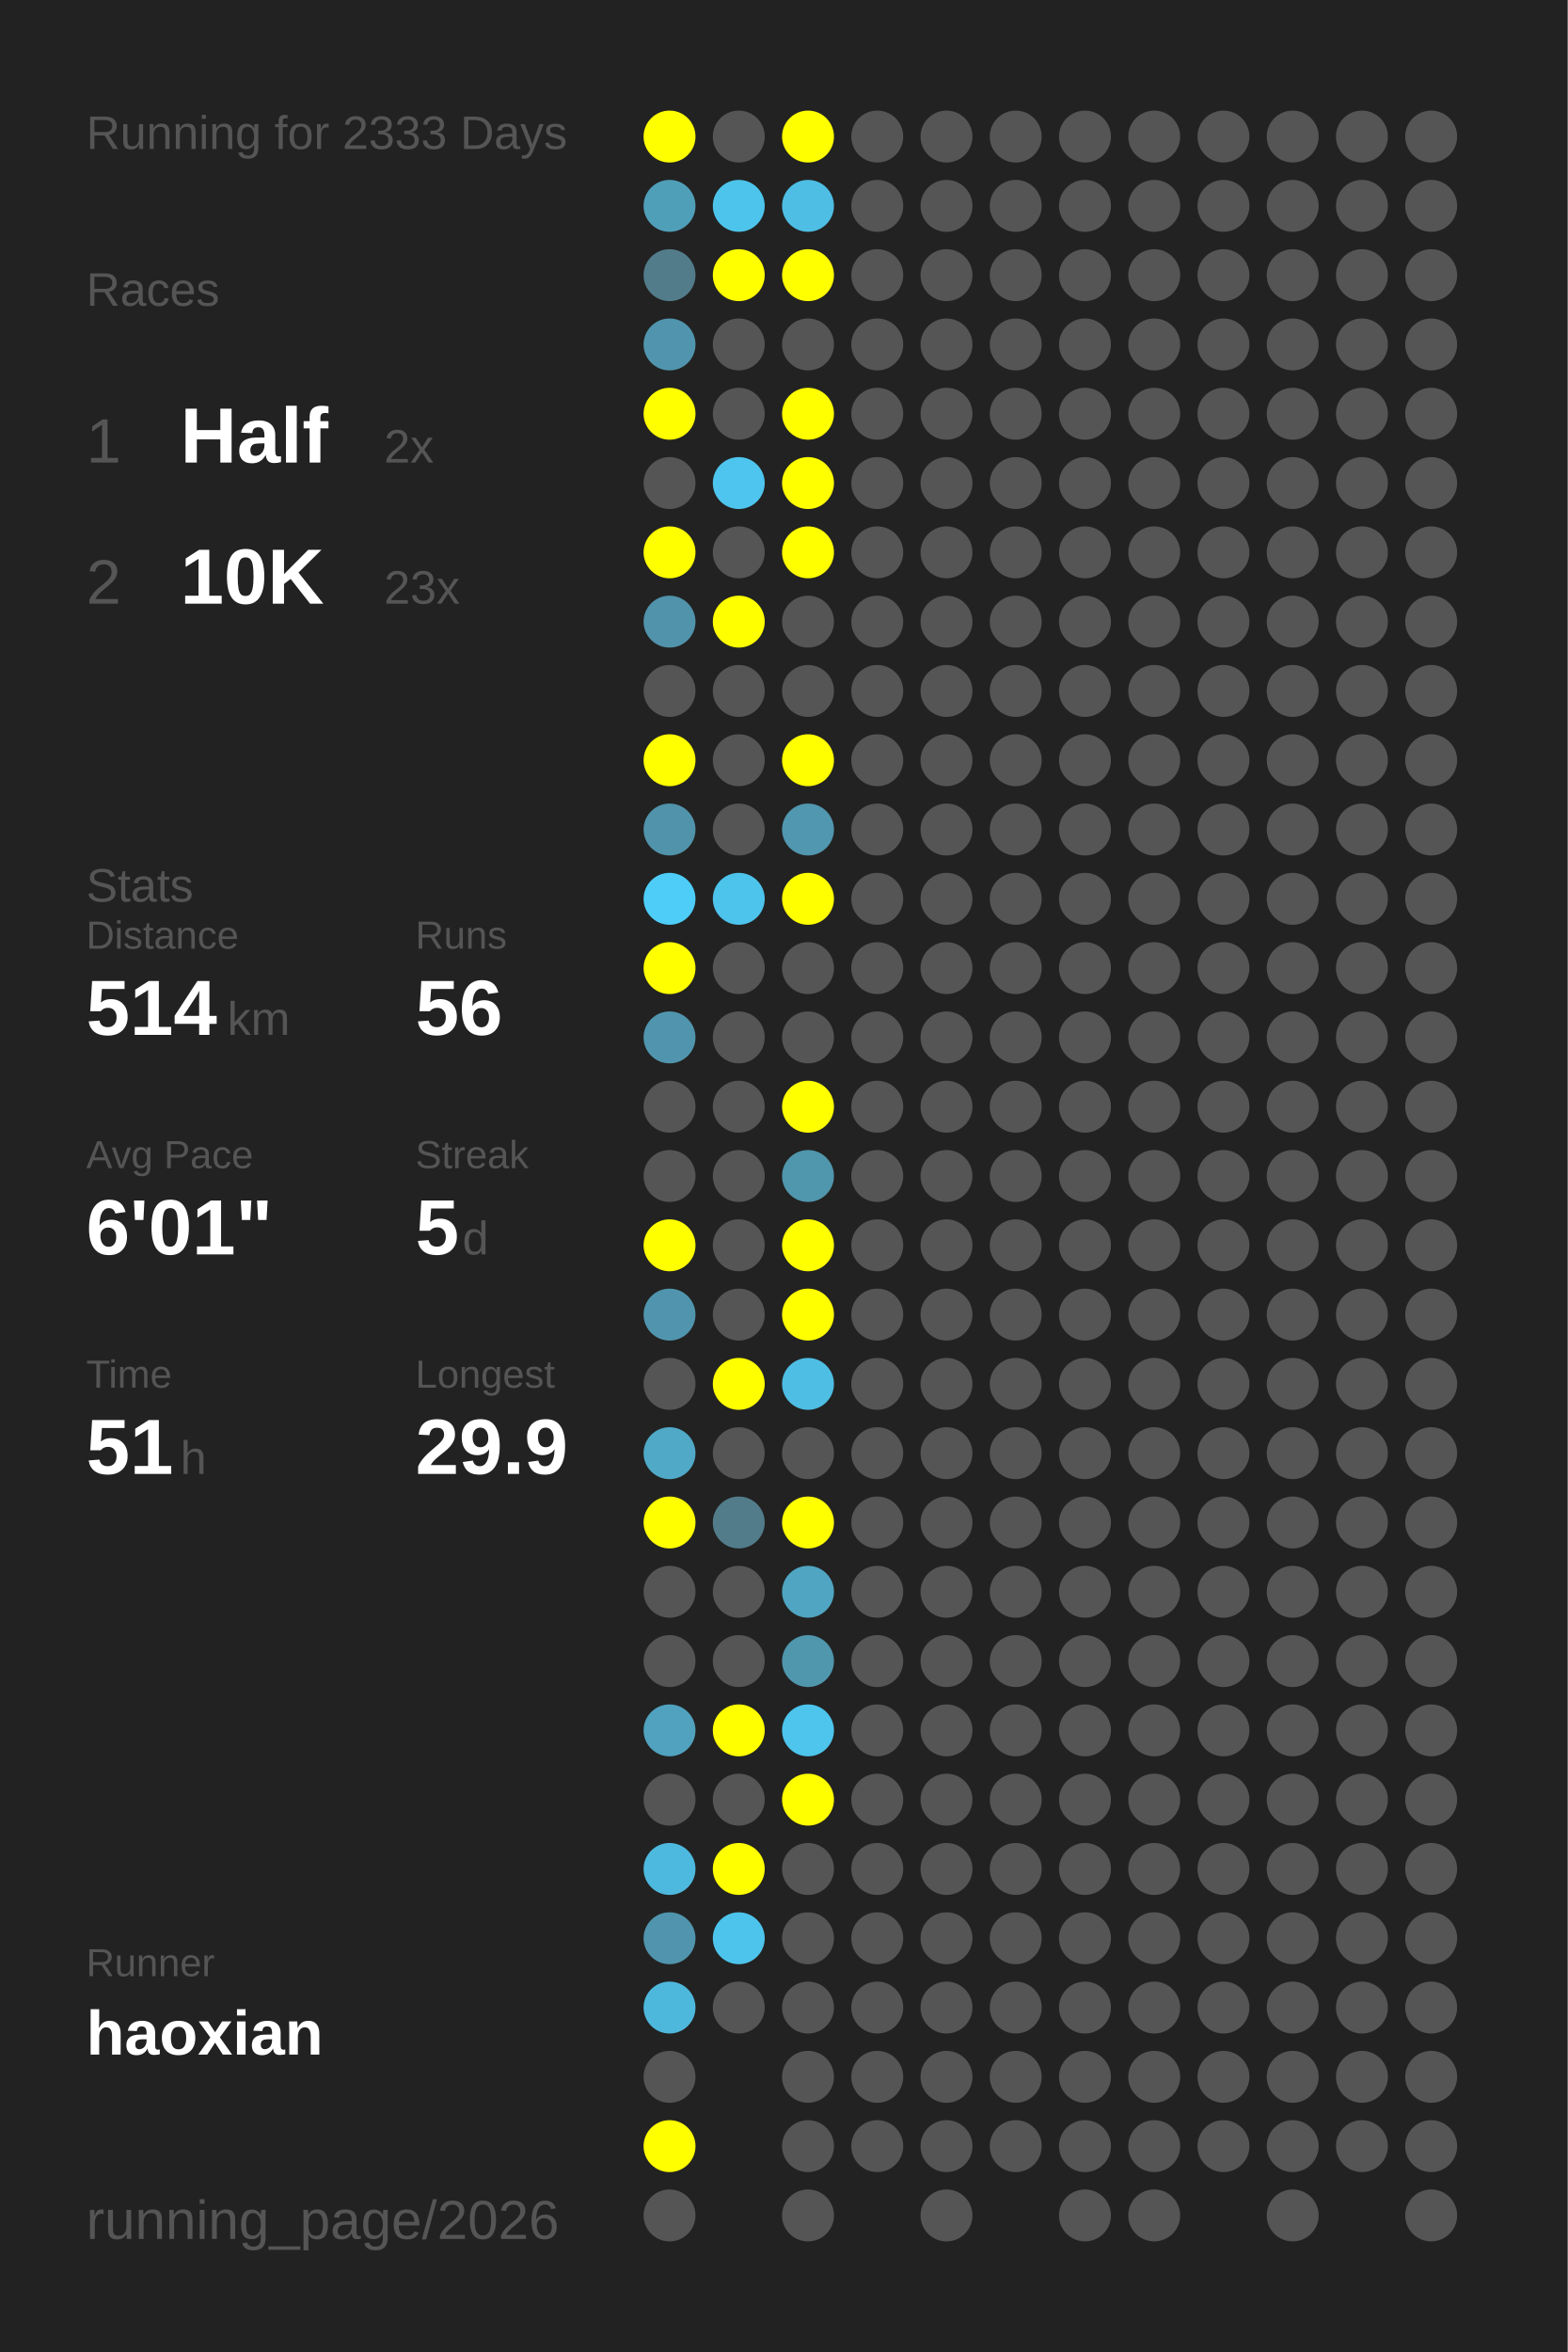
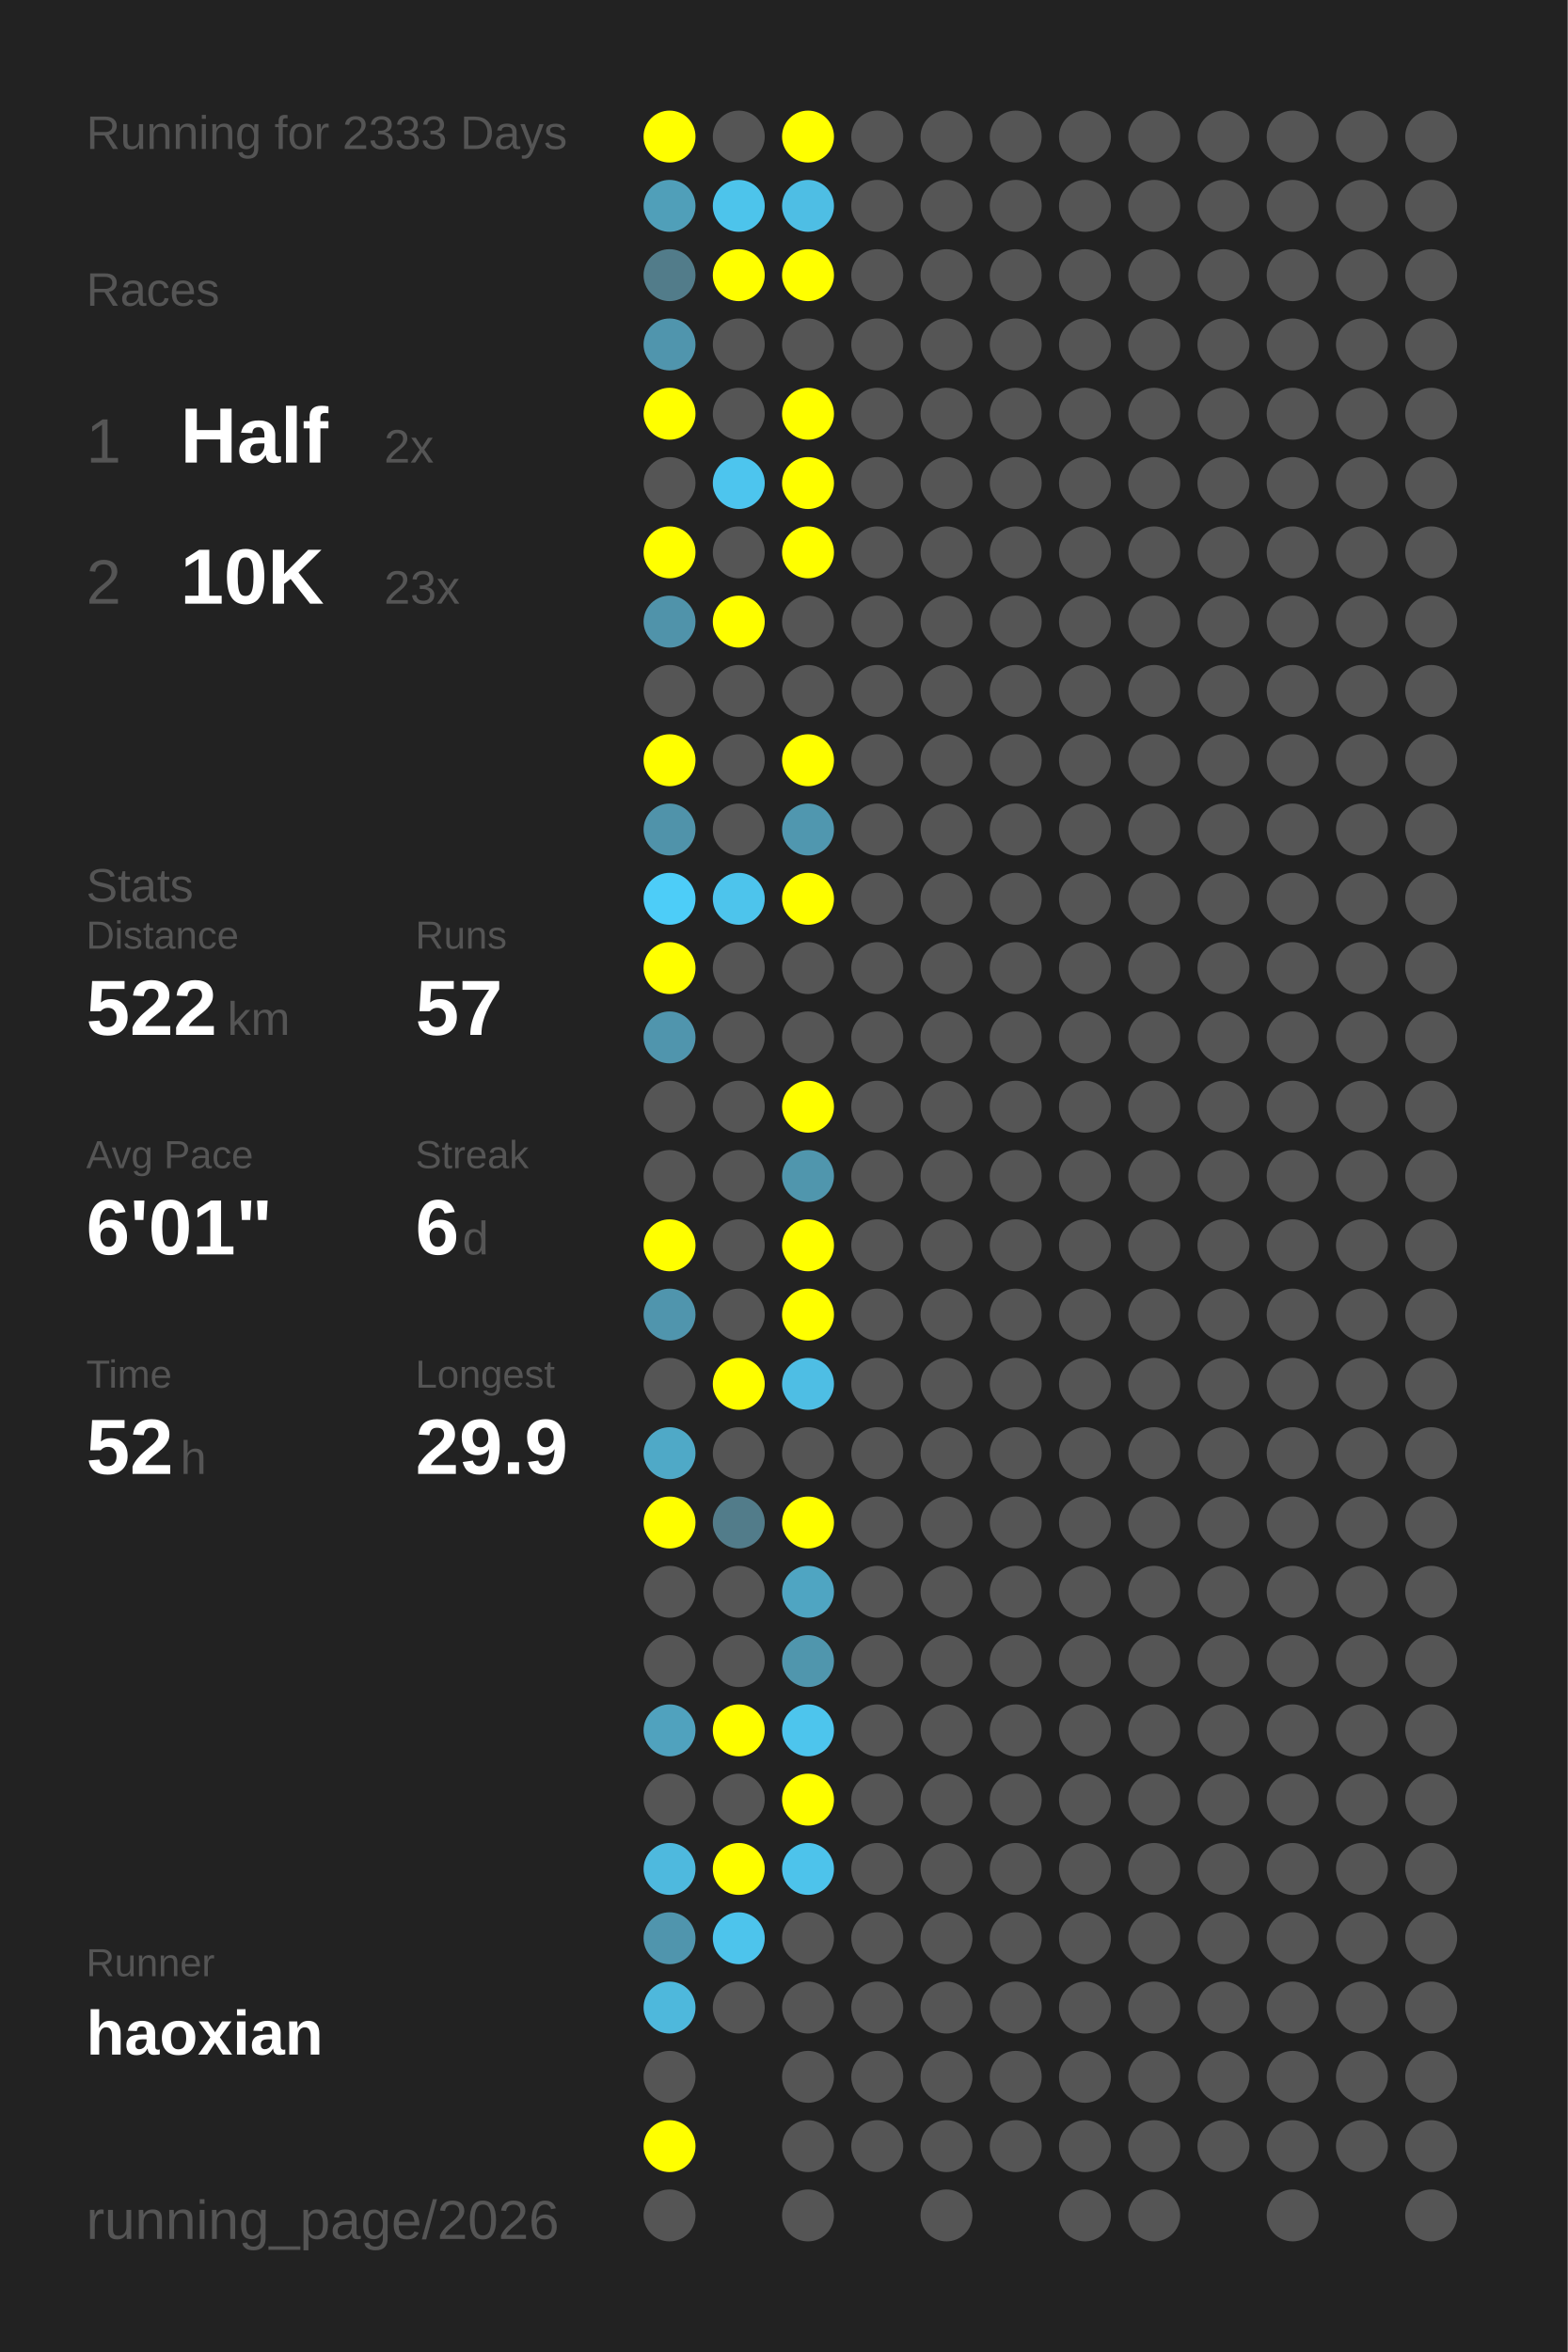
<svg xmlns="http://www.w3.org/2000/svg" baseProfile="full" height="300mm" version="1.1" viewBox="0,0,200,300" width="200mm">
  <defs />
  <rect fill="#222222" height="300" width="200" x="0" y="0" />
  <text fill="#555555" style="font-size:6px; font-family:Arial;" x="11" y="19">Running for 2333 Days</text>
  <text fill="#555555" style="font-size:6px; font-family:Arial;" x="11" y="39">Races</text>
  <text fill="#555555" style="font-size:8px; font-family:Arial;" x="11" y="59">1</text>
  <text fill="#FFFFFF" style="font-size:10px; font-family:Arial; font-weight:bold;" x="23" y="59">Half</text>
  <text fill="#555555" style="font-size:6px; font-family:Arial;" x="49" y="59">2x</text>
  <text fill="#555555" style="font-size:8px; font-family:Arial;" x="11" y="77">2</text>
  <text fill="#FFFFFF" style="font-size:10px; font-family:Arial; font-weight:bold;" x="23" y="77">10K</text>
  <text fill="#555555" style="font-size:6px; font-family:Arial;" x="49" y="77">23x</text>
  <text fill="#555555" style="font-size:6px; font-family:Arial;" x="11" y="115">Stats</text>
  <text fill="#555555" style="font-size:5px; font-family:Arial;" x="11" y="121">Distance</text>
-   <text fill="#FFFFFF" style="font-size:10px; font-family:Arial; font-weight:bold;" x="11" y="132">514</text>
+   <text fill="#FFFFFF" style="font-size:10px; font-family:Arial; font-weight:bold;" x="11" y="132">522</text>
  <text fill="#555555" style="font-size:6px; font-family:Arial;" x="29" y="132">km</text>
  <text fill="#555555" style="font-size:5px; font-family:Arial;" x="53" y="121">Runs</text>
-   <text fill="#FFFFFF" style="font-size:10px; font-family:Arial; font-weight:bold;" x="53" y="132">56</text>
+   <text fill="#FFFFFF" style="font-size:10px; font-family:Arial; font-weight:bold;" x="53" y="132">57</text>
  <text fill="#555555" style="font-size:5px; font-family:Arial;" x="11" y="149">Avg Pace</text>
  <text fill="#FFFFFF" style="font-size:10px; font-family:Arial; font-weight:bold;" x="11" y="160">6'01"</text>
  <text fill="#555555" style="font-size:5px; font-family:Arial;" x="53" y="149">Streak</text>
-   <text fill="#FFFFFF" style="font-size:10px; font-family:Arial; font-weight:bold;" x="53" y="160">5</text>
+   <text fill="#FFFFFF" style="font-size:10px; font-family:Arial; font-weight:bold;" x="53" y="160">6</text>
  <text fill="#555555" style="font-size:6px; font-family:Arial;" x="59" y="160">d</text>
  <text fill="#555555" style="font-size:5px; font-family:Arial;" x="11" y="177">Time</text>
-   <text fill="#FFFFFF" style="font-size:10px; font-family:Arial; font-weight:bold;" x="11" y="188">51</text>
+   <text fill="#FFFFFF" style="font-size:10px; font-family:Arial; font-weight:bold;" x="11" y="188">52</text>
  <text fill="#555555" style="font-size:6px; font-family:Arial;" x="23" y="188">h</text>
  <text fill="#555555" style="font-size:5px; font-family:Arial;" x="53" y="177">Longest</text>
  <text fill="#FFFFFF" style="font-size:10px; font-family:Arial; font-weight:bold;" x="53" y="188">29.9</text>
  <text fill="#555555" style="font-size:5px; font-family:Arial;" x="11" y="252.065">Runner</text>
  <text fill="#FFFFFF" style="font-size:8px; font-family:Arial; font-weight:bold;" x="11" y="262.065">haoxian</text>
  <text fill="#555555" style="font-size:7px; font-family:Arial;" x="11" y="285.581">running_page/2026</text>
  <circle cx="85.417" cy="17.419" fill="#FFFF00" r="3.312" />
  <circle cx="85.417" cy="26.258" fill="#509fb9" r="3.312" />
  <circle cx="85.417" cy="35.097" fill="#527c8a" r="3.312" />
  <circle cx="85.417" cy="43.935" fill="#5095ad" r="3.312" />
  <circle cx="85.417" cy="52.774" fill="#FFFF00" r="3.312" />
  <circle cx="85.417" cy="61.613" fill="#555555" r="3.312" />
  <circle cx="85.417" cy="70.452" fill="#FFFF00" r="3.312" />
  <circle cx="85.417" cy="79.29" fill="#5093aa" r="3.312" />
  <circle cx="85.417" cy="88.129" fill="#555555" r="3.312" />
  <circle cx="85.417" cy="96.968" fill="#FFFF00" r="3.312" />
  <circle cx="85.417" cy="105.806" fill="#5093aa" r="3.312" />
  <circle cx="85.417" cy="114.645" fill="#4dcdf8" r="3.312" />
  <circle cx="85.417" cy="123.484" fill="#FFFF00" r="3.312" />
  <circle cx="85.417" cy="132.323" fill="#5095ad" r="3.312" />
  <circle cx="85.417" cy="141.161" fill="#555555" r="3.312" />
  <circle cx="85.417" cy="150" fill="#555555" r="3.312" />
  <circle cx="85.417" cy="158.839" fill="#FFFF00" r="3.312" />
  <circle cx="85.417" cy="167.677" fill="#5095ad" r="3.312" />
  <circle cx="85.417" cy="176.516" fill="#555555" r="3.312" />
  <circle cx="85.417" cy="185.355" fill="#4fa9c7" r="3.312" />
  <circle cx="85.417" cy="194.194" fill="#FFFF00" r="3.312" />
  <circle cx="85.417" cy="203.032" fill="#555555" r="3.312" />
  <circle cx="85.417" cy="211.871" fill="#555555" r="3.312" />
  <circle cx="85.417" cy="220.71" fill="#50a2be" r="3.312" />
  <circle cx="85.417" cy="229.548" fill="#555555" r="3.312" />
  <circle cx="85.417" cy="238.387" fill="#4eb9de" r="3.312" />
  <circle cx="85.417" cy="247.226" fill="#5095ad" r="3.312" />
  <circle cx="85.417" cy="256.065" fill="#4eb8dc" r="3.312" />
  <circle cx="85.417" cy="264.903" fill="#555555" r="3.312" />
  <circle cx="85.417" cy="273.742" fill="#FFFF00" r="3.312" />
  <circle cx="85.417" cy="282.581" fill="#555555" r="3.312" />
  <circle cx="94.25" cy="17.419" fill="#555555" r="3.312" />
  <circle cx="94.25" cy="26.258" fill="#4dc4eb" r="3.312" />
  <circle cx="94.25" cy="35.097" fill="#FFFF00" r="3.312" />
  <circle cx="94.25" cy="43.935" fill="#555555" r="3.312" />
  <circle cx="94.25" cy="52.774" fill="#555555" r="3.312" />
  <circle cx="94.25" cy="61.613" fill="#4dc5ee" r="3.312" />
  <circle cx="94.25" cy="70.452" fill="#555555" r="3.312" />
  <circle cx="94.25" cy="79.29" fill="#FFFF00" r="3.312" />
  <circle cx="94.25" cy="88.129" fill="#555555" r="3.312" />
  <circle cx="94.25" cy="96.968" fill="#555555" r="3.312" />
  <circle cx="94.25" cy="105.806" fill="#555555" r="3.312" />
  <circle cx="94.25" cy="114.645" fill="#4dc4ec" r="3.312" />
  <circle cx="94.25" cy="123.484" fill="#555555" r="3.312" />
  <circle cx="94.25" cy="132.323" fill="#555555" r="3.312" />
  <circle cx="94.25" cy="141.161" fill="#555555" r="3.312" />
  <circle cx="94.25" cy="150" fill="#555555" r="3.312" />
  <circle cx="94.25" cy="158.839" fill="#555555" r="3.312" />
  <circle cx="94.25" cy="167.677" fill="#555555" r="3.312" />
  <circle cx="94.25" cy="176.516" fill="#FFFF00" r="3.312" />
  <circle cx="94.25" cy="185.355" fill="#555555" r="3.312" />
  <circle cx="94.25" cy="194.194" fill="#527c8a" r="3.312" />
  <circle cx="94.25" cy="203.032" fill="#555555" r="3.312" />
  <circle cx="94.25" cy="211.871" fill="#555555" r="3.312" />
  <circle cx="94.25" cy="220.71" fill="#FFFF00" r="3.312" />
  <circle cx="94.25" cy="229.548" fill="#555555" r="3.312" />
  <circle cx="94.25" cy="238.387" fill="#FFFF00" r="3.312" />
  <circle cx="94.25" cy="247.226" fill="#4dc4ec" r="3.312" />
  <circle cx="94.25" cy="256.065" fill="#555555" r="3.312" />
  <circle cx="103.083" cy="17.419" fill="#FFFF00" r="3.312" />
  <circle cx="103.083" cy="26.258" fill="#4ebee4" r="3.312" />
  <circle cx="103.083" cy="35.097" fill="#FFFF00" r="3.312" />
  <circle cx="103.083" cy="43.935" fill="#555555" r="3.312" />
  <circle cx="103.083" cy="52.774" fill="#FFFF00" r="3.312" />
  <circle cx="103.083" cy="61.613" fill="#FFFF00" r="3.312" />
  <circle cx="103.083" cy="70.452" fill="#FFFF00" r="3.312" />
  <circle cx="103.083" cy="79.29" fill="#555555" r="3.312" />
  <circle cx="103.083" cy="88.129" fill="#555555" r="3.312" />
  <circle cx="103.083" cy="96.968" fill="#FFFF00" r="3.312" />
  <circle cx="103.083" cy="105.806" fill="#5097af" r="3.312" />
  <circle cx="103.083" cy="114.645" fill="#FFFF00" r="3.312" />
  <circle cx="103.083" cy="123.484" fill="#555555" r="3.312" />
  <circle cx="103.083" cy="132.323" fill="#555555" r="3.312" />
  <circle cx="103.083" cy="141.161" fill="#FFFF00" r="3.312" />
  <circle cx="103.083" cy="150" fill="#5096ad" r="3.312" />
  <circle cx="103.083" cy="158.839" fill="#FFFF00" r="3.312" />
  <circle cx="103.083" cy="167.677" fill="#FFFF00" r="3.312" />
  <circle cx="103.083" cy="176.516" fill="#4ebee4" r="3.312" />
  <circle cx="103.083" cy="185.355" fill="#555555" r="3.312" />
  <circle cx="103.083" cy="194.194" fill="#FFFF00" r="3.312" />
  <circle cx="103.083" cy="203.032" fill="#4fa5c2" r="3.312" />
  <circle cx="103.083" cy="211.871" fill="#5096ad" r="3.312" />
  <circle cx="103.083" cy="220.71" fill="#4dc5ed" r="3.312" />
  <circle cx="103.083" cy="229.548" fill="#FFFF00" r="3.312" />
-   <circle cx="103.083" cy="238.387" fill="#555555" r="3.312" />
+   <circle cx="103.083" cy="238.387" fill="#4dc3eb" r="3.312" />
  <circle cx="103.083" cy="247.226" fill="#555555" r="3.312" />
  <circle cx="103.083" cy="256.065" fill="#555555" r="3.312" />
  <circle cx="103.083" cy="264.903" fill="#555555" r="3.312" />
  <circle cx="103.083" cy="273.742" fill="#555555" r="3.312" />
  <circle cx="103.083" cy="282.581" fill="#555555" r="3.312" />
  <circle cx="111.917" cy="17.419" fill="#555555" r="3.312" />
  <circle cx="111.917" cy="26.258" fill="#555555" r="3.312" />
  <circle cx="111.917" cy="35.097" fill="#555555" r="3.312" />
  <circle cx="111.917" cy="43.935" fill="#555555" r="3.312" />
  <circle cx="111.917" cy="52.774" fill="#555555" r="3.312" />
  <circle cx="111.917" cy="61.613" fill="#555555" r="3.312" />
  <circle cx="111.917" cy="70.452" fill="#555555" r="3.312" />
  <circle cx="111.917" cy="79.29" fill="#555555" r="3.312" />
  <circle cx="111.917" cy="88.129" fill="#555555" r="3.312" />
  <circle cx="111.917" cy="96.968" fill="#555555" r="3.312" />
  <circle cx="111.917" cy="105.806" fill="#555555" r="3.312" />
  <circle cx="111.917" cy="114.645" fill="#555555" r="3.312" />
  <circle cx="111.917" cy="123.484" fill="#555555" r="3.312" />
  <circle cx="111.917" cy="132.323" fill="#555555" r="3.312" />
  <circle cx="111.917" cy="141.161" fill="#555555" r="3.312" />
  <circle cx="111.917" cy="150" fill="#555555" r="3.312" />
  <circle cx="111.917" cy="158.839" fill="#555555" r="3.312" />
  <circle cx="111.917" cy="167.677" fill="#555555" r="3.312" />
  <circle cx="111.917" cy="176.516" fill="#555555" r="3.312" />
  <circle cx="111.917" cy="185.355" fill="#555555" r="3.312" />
  <circle cx="111.917" cy="194.194" fill="#555555" r="3.312" />
  <circle cx="111.917" cy="203.032" fill="#555555" r="3.312" />
  <circle cx="111.917" cy="211.871" fill="#555555" r="3.312" />
  <circle cx="111.917" cy="220.71" fill="#555555" r="3.312" />
  <circle cx="111.917" cy="229.548" fill="#555555" r="3.312" />
  <circle cx="111.917" cy="238.387" fill="#555555" r="3.312" />
  <circle cx="111.917" cy="247.226" fill="#555555" r="3.312" />
  <circle cx="111.917" cy="256.065" fill="#555555" r="3.312" />
  <circle cx="111.917" cy="264.903" fill="#555555" r="3.312" />
  <circle cx="111.917" cy="273.742" fill="#555555" r="3.312" />
  <circle cx="120.75" cy="17.419" fill="#555555" r="3.312" />
  <circle cx="120.75" cy="26.258" fill="#555555" r="3.312" />
  <circle cx="120.75" cy="35.097" fill="#555555" r="3.312" />
  <circle cx="120.75" cy="43.935" fill="#555555" r="3.312" />
  <circle cx="120.75" cy="52.774" fill="#555555" r="3.312" />
  <circle cx="120.75" cy="61.613" fill="#555555" r="3.312" />
  <circle cx="120.75" cy="70.452" fill="#555555" r="3.312" />
  <circle cx="120.75" cy="79.29" fill="#555555" r="3.312" />
  <circle cx="120.75" cy="88.129" fill="#555555" r="3.312" />
  <circle cx="120.75" cy="96.968" fill="#555555" r="3.312" />
  <circle cx="120.75" cy="105.806" fill="#555555" r="3.312" />
  <circle cx="120.75" cy="114.645" fill="#555555" r="3.312" />
  <circle cx="120.75" cy="123.484" fill="#555555" r="3.312" />
  <circle cx="120.75" cy="132.323" fill="#555555" r="3.312" />
  <circle cx="120.75" cy="141.161" fill="#555555" r="3.312" />
  <circle cx="120.75" cy="150" fill="#555555" r="3.312" />
  <circle cx="120.75" cy="158.839" fill="#555555" r="3.312" />
  <circle cx="120.75" cy="167.677" fill="#555555" r="3.312" />
  <circle cx="120.75" cy="176.516" fill="#555555" r="3.312" />
  <circle cx="120.75" cy="185.355" fill="#555555" r="3.312" />
  <circle cx="120.75" cy="194.194" fill="#555555" r="3.312" />
  <circle cx="120.75" cy="203.032" fill="#555555" r="3.312" />
  <circle cx="120.75" cy="211.871" fill="#555555" r="3.312" />
  <circle cx="120.75" cy="220.71" fill="#555555" r="3.312" />
  <circle cx="120.75" cy="229.548" fill="#555555" r="3.312" />
  <circle cx="120.75" cy="238.387" fill="#555555" r="3.312" />
  <circle cx="120.75" cy="247.226" fill="#555555" r="3.312" />
  <circle cx="120.75" cy="256.065" fill="#555555" r="3.312" />
  <circle cx="120.75" cy="264.903" fill="#555555" r="3.312" />
  <circle cx="120.75" cy="273.742" fill="#555555" r="3.312" />
  <circle cx="120.75" cy="282.581" fill="#555555" r="3.312" />
  <circle cx="129.583" cy="17.419" fill="#555555" r="3.312" />
  <circle cx="129.583" cy="26.258" fill="#555555" r="3.312" />
  <circle cx="129.583" cy="35.097" fill="#555555" r="3.312" />
  <circle cx="129.583" cy="43.935" fill="#555555" r="3.312" />
  <circle cx="129.583" cy="52.774" fill="#555555" r="3.312" />
  <circle cx="129.583" cy="61.613" fill="#555555" r="3.312" />
  <circle cx="129.583" cy="70.452" fill="#555555" r="3.312" />
  <circle cx="129.583" cy="79.29" fill="#555555" r="3.312" />
  <circle cx="129.583" cy="88.129" fill="#555555" r="3.312" />
  <circle cx="129.583" cy="96.968" fill="#555555" r="3.312" />
  <circle cx="129.583" cy="105.806" fill="#555555" r="3.312" />
  <circle cx="129.583" cy="114.645" fill="#555555" r="3.312" />
  <circle cx="129.583" cy="123.484" fill="#555555" r="3.312" />
  <circle cx="129.583" cy="132.323" fill="#555555" r="3.312" />
  <circle cx="129.583" cy="141.161" fill="#555555" r="3.312" />
  <circle cx="129.583" cy="150" fill="#555555" r="3.312" />
  <circle cx="129.583" cy="158.839" fill="#555555" r="3.312" />
  <circle cx="129.583" cy="167.677" fill="#555555" r="3.312" />
  <circle cx="129.583" cy="176.516" fill="#555555" r="3.312" />
  <circle cx="129.583" cy="185.355" fill="#555555" r="3.312" />
  <circle cx="129.583" cy="194.194" fill="#555555" r="3.312" />
  <circle cx="129.583" cy="203.032" fill="#555555" r="3.312" />
  <circle cx="129.583" cy="211.871" fill="#555555" r="3.312" />
  <circle cx="129.583" cy="220.71" fill="#555555" r="3.312" />
  <circle cx="129.583" cy="229.548" fill="#555555" r="3.312" />
  <circle cx="129.583" cy="238.387" fill="#555555" r="3.312" />
  <circle cx="129.583" cy="247.226" fill="#555555" r="3.312" />
  <circle cx="129.583" cy="256.065" fill="#555555" r="3.312" />
  <circle cx="129.583" cy="264.903" fill="#555555" r="3.312" />
  <circle cx="129.583" cy="273.742" fill="#555555" r="3.312" />
  <circle cx="138.417" cy="17.419" fill="#555555" r="3.312" />
  <circle cx="138.417" cy="26.258" fill="#555555" r="3.312" />
  <circle cx="138.417" cy="35.097" fill="#555555" r="3.312" />
  <circle cx="138.417" cy="43.935" fill="#555555" r="3.312" />
  <circle cx="138.417" cy="52.774" fill="#555555" r="3.312" />
  <circle cx="138.417" cy="61.613" fill="#555555" r="3.312" />
  <circle cx="138.417" cy="70.452" fill="#555555" r="3.312" />
  <circle cx="138.417" cy="79.29" fill="#555555" r="3.312" />
  <circle cx="138.417" cy="88.129" fill="#555555" r="3.312" />
  <circle cx="138.417" cy="96.968" fill="#555555" r="3.312" />
  <circle cx="138.417" cy="105.806" fill="#555555" r="3.312" />
  <circle cx="138.417" cy="114.645" fill="#555555" r="3.312" />
  <circle cx="138.417" cy="123.484" fill="#555555" r="3.312" />
  <circle cx="138.417" cy="132.323" fill="#555555" r="3.312" />
  <circle cx="138.417" cy="141.161" fill="#555555" r="3.312" />
  <circle cx="138.417" cy="150" fill="#555555" r="3.312" />
  <circle cx="138.417" cy="158.839" fill="#555555" r="3.312" />
  <circle cx="138.417" cy="167.677" fill="#555555" r="3.312" />
  <circle cx="138.417" cy="176.516" fill="#555555" r="3.312" />
  <circle cx="138.417" cy="185.355" fill="#555555" r="3.312" />
  <circle cx="138.417" cy="194.194" fill="#555555" r="3.312" />
  <circle cx="138.417" cy="203.032" fill="#555555" r="3.312" />
  <circle cx="138.417" cy="211.871" fill="#555555" r="3.312" />
  <circle cx="138.417" cy="220.71" fill="#555555" r="3.312" />
  <circle cx="138.417" cy="229.548" fill="#555555" r="3.312" />
  <circle cx="138.417" cy="238.387" fill="#555555" r="3.312" />
  <circle cx="138.417" cy="247.226" fill="#555555" r="3.312" />
  <circle cx="138.417" cy="256.065" fill="#555555" r="3.312" />
  <circle cx="138.417" cy="264.903" fill="#555555" r="3.312" />
  <circle cx="138.417" cy="273.742" fill="#555555" r="3.312" />
  <circle cx="138.417" cy="282.581" fill="#555555" r="3.312" />
  <circle cx="147.25" cy="17.419" fill="#555555" r="3.312" />
  <circle cx="147.25" cy="26.258" fill="#555555" r="3.312" />
  <circle cx="147.25" cy="35.097" fill="#555555" r="3.312" />
  <circle cx="147.25" cy="43.935" fill="#555555" r="3.312" />
  <circle cx="147.25" cy="52.774" fill="#555555" r="3.312" />
  <circle cx="147.25" cy="61.613" fill="#555555" r="3.312" />
  <circle cx="147.25" cy="70.452" fill="#555555" r="3.312" />
  <circle cx="147.25" cy="79.29" fill="#555555" r="3.312" />
  <circle cx="147.25" cy="88.129" fill="#555555" r="3.312" />
  <circle cx="147.25" cy="96.968" fill="#555555" r="3.312" />
  <circle cx="147.25" cy="105.806" fill="#555555" r="3.312" />
  <circle cx="147.25" cy="114.645" fill="#555555" r="3.312" />
  <circle cx="147.25" cy="123.484" fill="#555555" r="3.312" />
  <circle cx="147.25" cy="132.323" fill="#555555" r="3.312" />
  <circle cx="147.25" cy="141.161" fill="#555555" r="3.312" />
  <circle cx="147.25" cy="150" fill="#555555" r="3.312" />
  <circle cx="147.25" cy="158.839" fill="#555555" r="3.312" />
  <circle cx="147.25" cy="167.677" fill="#555555" r="3.312" />
  <circle cx="147.25" cy="176.516" fill="#555555" r="3.312" />
  <circle cx="147.25" cy="185.355" fill="#555555" r="3.312" />
  <circle cx="147.25" cy="194.194" fill="#555555" r="3.312" />
  <circle cx="147.25" cy="203.032" fill="#555555" r="3.312" />
  <circle cx="147.25" cy="211.871" fill="#555555" r="3.312" />
  <circle cx="147.25" cy="220.71" fill="#555555" r="3.312" />
  <circle cx="147.25" cy="229.548" fill="#555555" r="3.312" />
  <circle cx="147.25" cy="238.387" fill="#555555" r="3.312" />
  <circle cx="147.25" cy="247.226" fill="#555555" r="3.312" />
  <circle cx="147.25" cy="256.065" fill="#555555" r="3.312" />
  <circle cx="147.25" cy="264.903" fill="#555555" r="3.312" />
  <circle cx="147.25" cy="273.742" fill="#555555" r="3.312" />
  <circle cx="147.25" cy="282.581" fill="#555555" r="3.312" />
  <circle cx="156.083" cy="17.419" fill="#555555" r="3.312" />
  <circle cx="156.083" cy="26.258" fill="#555555" r="3.312" />
  <circle cx="156.083" cy="35.097" fill="#555555" r="3.312" />
  <circle cx="156.083" cy="43.935" fill="#555555" r="3.312" />
  <circle cx="156.083" cy="52.774" fill="#555555" r="3.312" />
  <circle cx="156.083" cy="61.613" fill="#555555" r="3.312" />
  <circle cx="156.083" cy="70.452" fill="#555555" r="3.312" />
  <circle cx="156.083" cy="79.29" fill="#555555" r="3.312" />
  <circle cx="156.083" cy="88.129" fill="#555555" r="3.312" />
  <circle cx="156.083" cy="96.968" fill="#555555" r="3.312" />
  <circle cx="156.083" cy="105.806" fill="#555555" r="3.312" />
  <circle cx="156.083" cy="114.645" fill="#555555" r="3.312" />
  <circle cx="156.083" cy="123.484" fill="#555555" r="3.312" />
  <circle cx="156.083" cy="132.323" fill="#555555" r="3.312" />
  <circle cx="156.083" cy="141.161" fill="#555555" r="3.312" />
  <circle cx="156.083" cy="150" fill="#555555" r="3.312" />
  <circle cx="156.083" cy="158.839" fill="#555555" r="3.312" />
  <circle cx="156.083" cy="167.677" fill="#555555" r="3.312" />
  <circle cx="156.083" cy="176.516" fill="#555555" r="3.312" />
  <circle cx="156.083" cy="185.355" fill="#555555" r="3.312" />
  <circle cx="156.083" cy="194.194" fill="#555555" r="3.312" />
  <circle cx="156.083" cy="203.032" fill="#555555" r="3.312" />
  <circle cx="156.083" cy="211.871" fill="#555555" r="3.312" />
  <circle cx="156.083" cy="220.71" fill="#555555" r="3.312" />
  <circle cx="156.083" cy="229.548" fill="#555555" r="3.312" />
  <circle cx="156.083" cy="238.387" fill="#555555" r="3.312" />
  <circle cx="156.083" cy="247.226" fill="#555555" r="3.312" />
  <circle cx="156.083" cy="256.065" fill="#555555" r="3.312" />
  <circle cx="156.083" cy="264.903" fill="#555555" r="3.312" />
  <circle cx="156.083" cy="273.742" fill="#555555" r="3.312" />
  <circle cx="164.917" cy="17.419" fill="#555555" r="3.312" />
  <circle cx="164.917" cy="26.258" fill="#555555" r="3.312" />
  <circle cx="164.917" cy="35.097" fill="#555555" r="3.312" />
  <circle cx="164.917" cy="43.935" fill="#555555" r="3.312" />
  <circle cx="164.917" cy="52.774" fill="#555555" r="3.312" />
  <circle cx="164.917" cy="61.613" fill="#555555" r="3.312" />
  <circle cx="164.917" cy="70.452" fill="#555555" r="3.312" />
  <circle cx="164.917" cy="79.29" fill="#555555" r="3.312" />
  <circle cx="164.917" cy="88.129" fill="#555555" r="3.312" />
  <circle cx="164.917" cy="96.968" fill="#555555" r="3.312" />
  <circle cx="164.917" cy="105.806" fill="#555555" r="3.312" />
  <circle cx="164.917" cy="114.645" fill="#555555" r="3.312" />
  <circle cx="164.917" cy="123.484" fill="#555555" r="3.312" />
  <circle cx="164.917" cy="132.323" fill="#555555" r="3.312" />
  <circle cx="164.917" cy="141.161" fill="#555555" r="3.312" />
  <circle cx="164.917" cy="150" fill="#555555" r="3.312" />
  <circle cx="164.917" cy="158.839" fill="#555555" r="3.312" />
  <circle cx="164.917" cy="167.677" fill="#555555" r="3.312" />
  <circle cx="164.917" cy="176.516" fill="#555555" r="3.312" />
  <circle cx="164.917" cy="185.355" fill="#555555" r="3.312" />
  <circle cx="164.917" cy="194.194" fill="#555555" r="3.312" />
  <circle cx="164.917" cy="203.032" fill="#555555" r="3.312" />
  <circle cx="164.917" cy="211.871" fill="#555555" r="3.312" />
  <circle cx="164.917" cy="220.71" fill="#555555" r="3.312" />
  <circle cx="164.917" cy="229.548" fill="#555555" r="3.312" />
  <circle cx="164.917" cy="238.387" fill="#555555" r="3.312" />
  <circle cx="164.917" cy="247.226" fill="#555555" r="3.312" />
  <circle cx="164.917" cy="256.065" fill="#555555" r="3.312" />
  <circle cx="164.917" cy="264.903" fill="#555555" r="3.312" />
  <circle cx="164.917" cy="273.742" fill="#555555" r="3.312" />
  <circle cx="164.917" cy="282.581" fill="#555555" r="3.312" />
  <circle cx="173.75" cy="17.419" fill="#555555" r="3.312" />
  <circle cx="173.75" cy="26.258" fill="#555555" r="3.312" />
  <circle cx="173.75" cy="35.097" fill="#555555" r="3.312" />
  <circle cx="173.75" cy="43.935" fill="#555555" r="3.312" />
  <circle cx="173.75" cy="52.774" fill="#555555" r="3.312" />
  <circle cx="173.75" cy="61.613" fill="#555555" r="3.312" />
  <circle cx="173.75" cy="70.452" fill="#555555" r="3.312" />
  <circle cx="173.75" cy="79.29" fill="#555555" r="3.312" />
  <circle cx="173.75" cy="88.129" fill="#555555" r="3.312" />
  <circle cx="173.75" cy="96.968" fill="#555555" r="3.312" />
  <circle cx="173.75" cy="105.806" fill="#555555" r="3.312" />
  <circle cx="173.75" cy="114.645" fill="#555555" r="3.312" />
  <circle cx="173.75" cy="123.484" fill="#555555" r="3.312" />
  <circle cx="173.75" cy="132.323" fill="#555555" r="3.312" />
  <circle cx="173.75" cy="141.161" fill="#555555" r="3.312" />
  <circle cx="173.75" cy="150" fill="#555555" r="3.312" />
  <circle cx="173.75" cy="158.839" fill="#555555" r="3.312" />
  <circle cx="173.75" cy="167.677" fill="#555555" r="3.312" />
  <circle cx="173.75" cy="176.516" fill="#555555" r="3.312" />
  <circle cx="173.75" cy="185.355" fill="#555555" r="3.312" />
  <circle cx="173.75" cy="194.194" fill="#555555" r="3.312" />
  <circle cx="173.75" cy="203.032" fill="#555555" r="3.312" />
  <circle cx="173.75" cy="211.871" fill="#555555" r="3.312" />
  <circle cx="173.75" cy="220.71" fill="#555555" r="3.312" />
  <circle cx="173.75" cy="229.548" fill="#555555" r="3.312" />
  <circle cx="173.75" cy="238.387" fill="#555555" r="3.312" />
  <circle cx="173.75" cy="247.226" fill="#555555" r="3.312" />
  <circle cx="173.75" cy="256.065" fill="#555555" r="3.312" />
  <circle cx="173.75" cy="264.903" fill="#555555" r="3.312" />
  <circle cx="173.75" cy="273.742" fill="#555555" r="3.312" />
  <circle cx="182.583" cy="17.419" fill="#555555" r="3.312" />
  <circle cx="182.583" cy="26.258" fill="#555555" r="3.312" />
  <circle cx="182.583" cy="35.097" fill="#555555" r="3.312" />
  <circle cx="182.583" cy="43.935" fill="#555555" r="3.312" />
  <circle cx="182.583" cy="52.774" fill="#555555" r="3.312" />
  <circle cx="182.583" cy="61.613" fill="#555555" r="3.312" />
  <circle cx="182.583" cy="70.452" fill="#555555" r="3.312" />
  <circle cx="182.583" cy="79.29" fill="#555555" r="3.312" />
  <circle cx="182.583" cy="88.129" fill="#555555" r="3.312" />
  <circle cx="182.583" cy="96.968" fill="#555555" r="3.312" />
  <circle cx="182.583" cy="105.806" fill="#555555" r="3.312" />
  <circle cx="182.583" cy="114.645" fill="#555555" r="3.312" />
  <circle cx="182.583" cy="123.484" fill="#555555" r="3.312" />
  <circle cx="182.583" cy="132.323" fill="#555555" r="3.312" />
  <circle cx="182.583" cy="141.161" fill="#555555" r="3.312" />
  <circle cx="182.583" cy="150" fill="#555555" r="3.312" />
  <circle cx="182.583" cy="158.839" fill="#555555" r="3.312" />
  <circle cx="182.583" cy="167.677" fill="#555555" r="3.312" />
  <circle cx="182.583" cy="176.516" fill="#555555" r="3.312" />
  <circle cx="182.583" cy="185.355" fill="#555555" r="3.312" />
  <circle cx="182.583" cy="194.194" fill="#555555" r="3.312" />
  <circle cx="182.583" cy="203.032" fill="#555555" r="3.312" />
  <circle cx="182.583" cy="211.871" fill="#555555" r="3.312" />
  <circle cx="182.583" cy="220.71" fill="#555555" r="3.312" />
  <circle cx="182.583" cy="229.548" fill="#555555" r="3.312" />
  <circle cx="182.583" cy="238.387" fill="#555555" r="3.312" />
  <circle cx="182.583" cy="247.226" fill="#555555" r="3.312" />
  <circle cx="182.583" cy="256.065" fill="#555555" r="3.312" />
  <circle cx="182.583" cy="264.903" fill="#555555" r="3.312" />
  <circle cx="182.583" cy="273.742" fill="#555555" r="3.312" />
  <circle cx="182.583" cy="282.581" fill="#555555" r="3.312" />
</svg>
